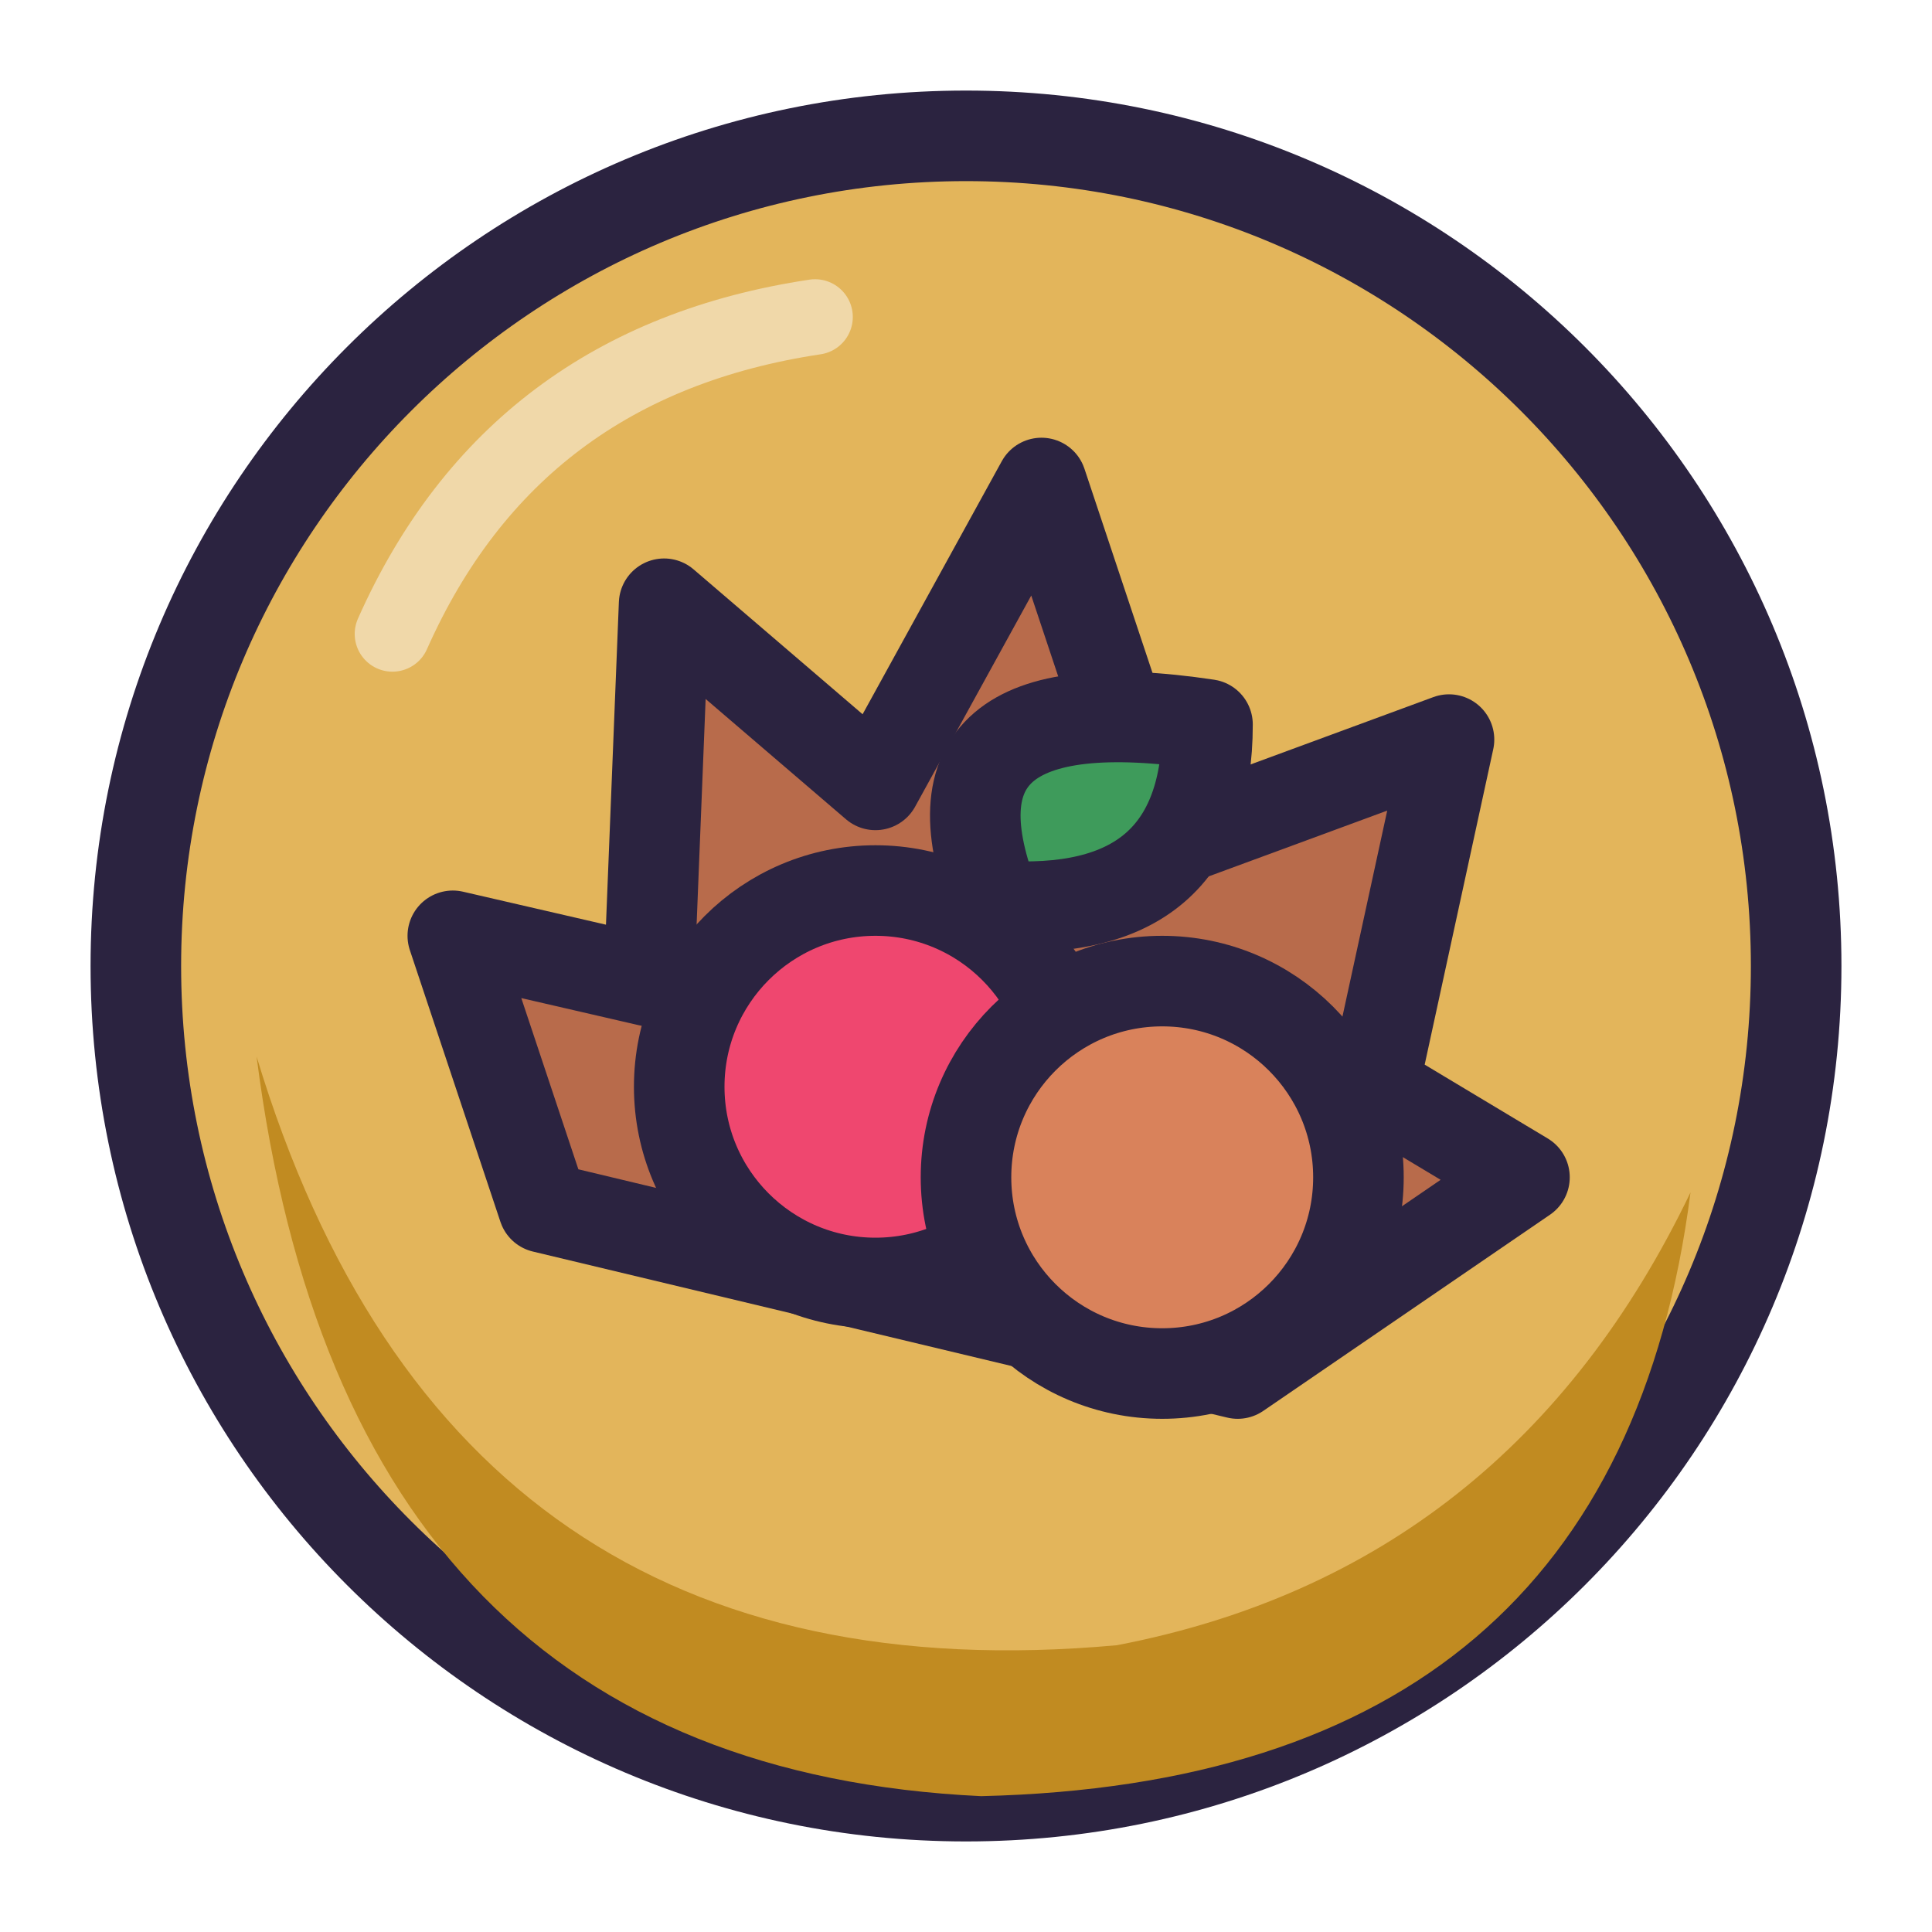
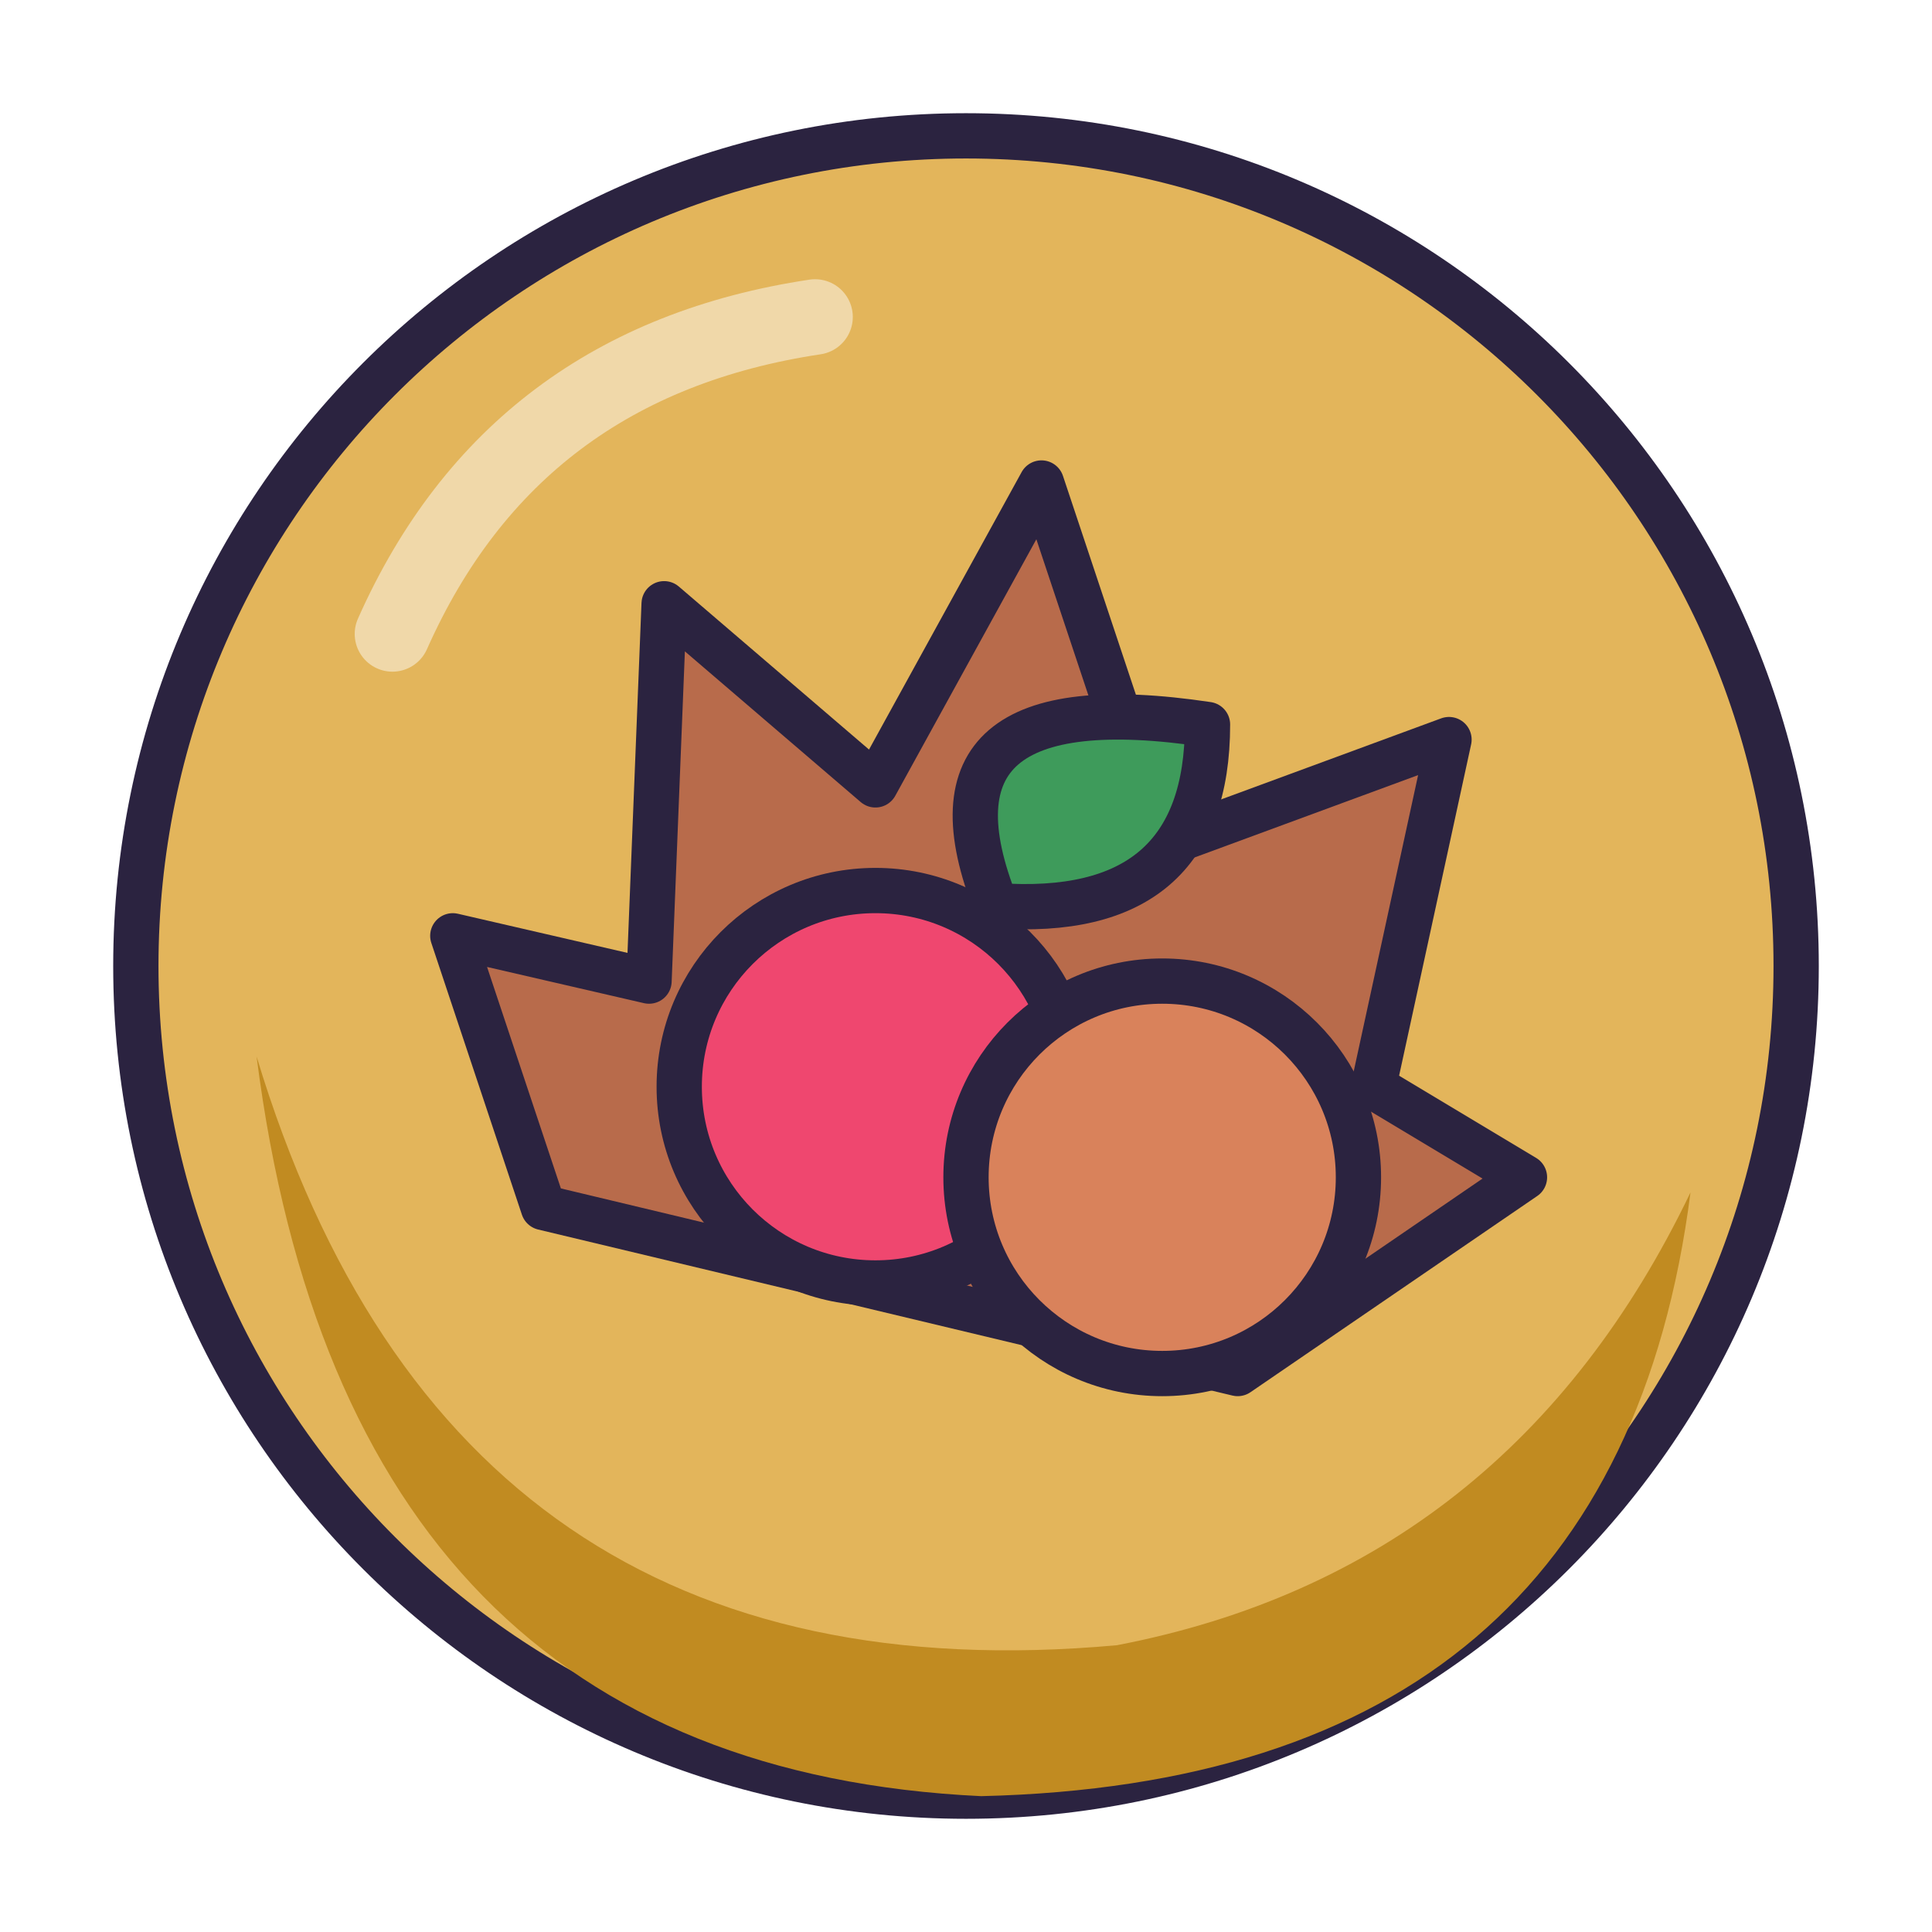
<svg xmlns="http://www.w3.org/2000/svg" version="1.1" viewBox="0 0 256 256" fill="none" stroke="#2B2340" stroke-width="6" stroke-linecap="round" stroke-linejoin="round">
-   <g transform="scale(2)">
+   <g transform="scale(2)" stroke-width="3">
    <ellipse cx="64" cy="64" rx="55" ry="55" fill="#E3B55B" />
    <path d="M17 70Q30 113 74 109Q100 104 112 79Q107 118 65 119Q23 117 17 70Z" fill="#C18B21" stroke="none" />
    <path d="M26 42Q34 24 54 21" fill="none" stroke="#F0D8A9" stroke-width="5" />
    <g id="symbol">
      <path d="M36 80L30 62L43 65L44 40L58 52L69 32L77 56L96 49L91 72L101 78L82 91Z" fill="#B86B4B" />
      <ellipse cx="58" cy="72" rx="13" ry="13" fill="#EF476F" />
      <ellipse cx="77" cy="78" rx="13" ry="13" fill="#D9825B" />
      <path d="M66 60Q60 45 80 48Q80 61 66 60Z" fill="#3E9B5B" />
    </g>
  </g>
</svg>
